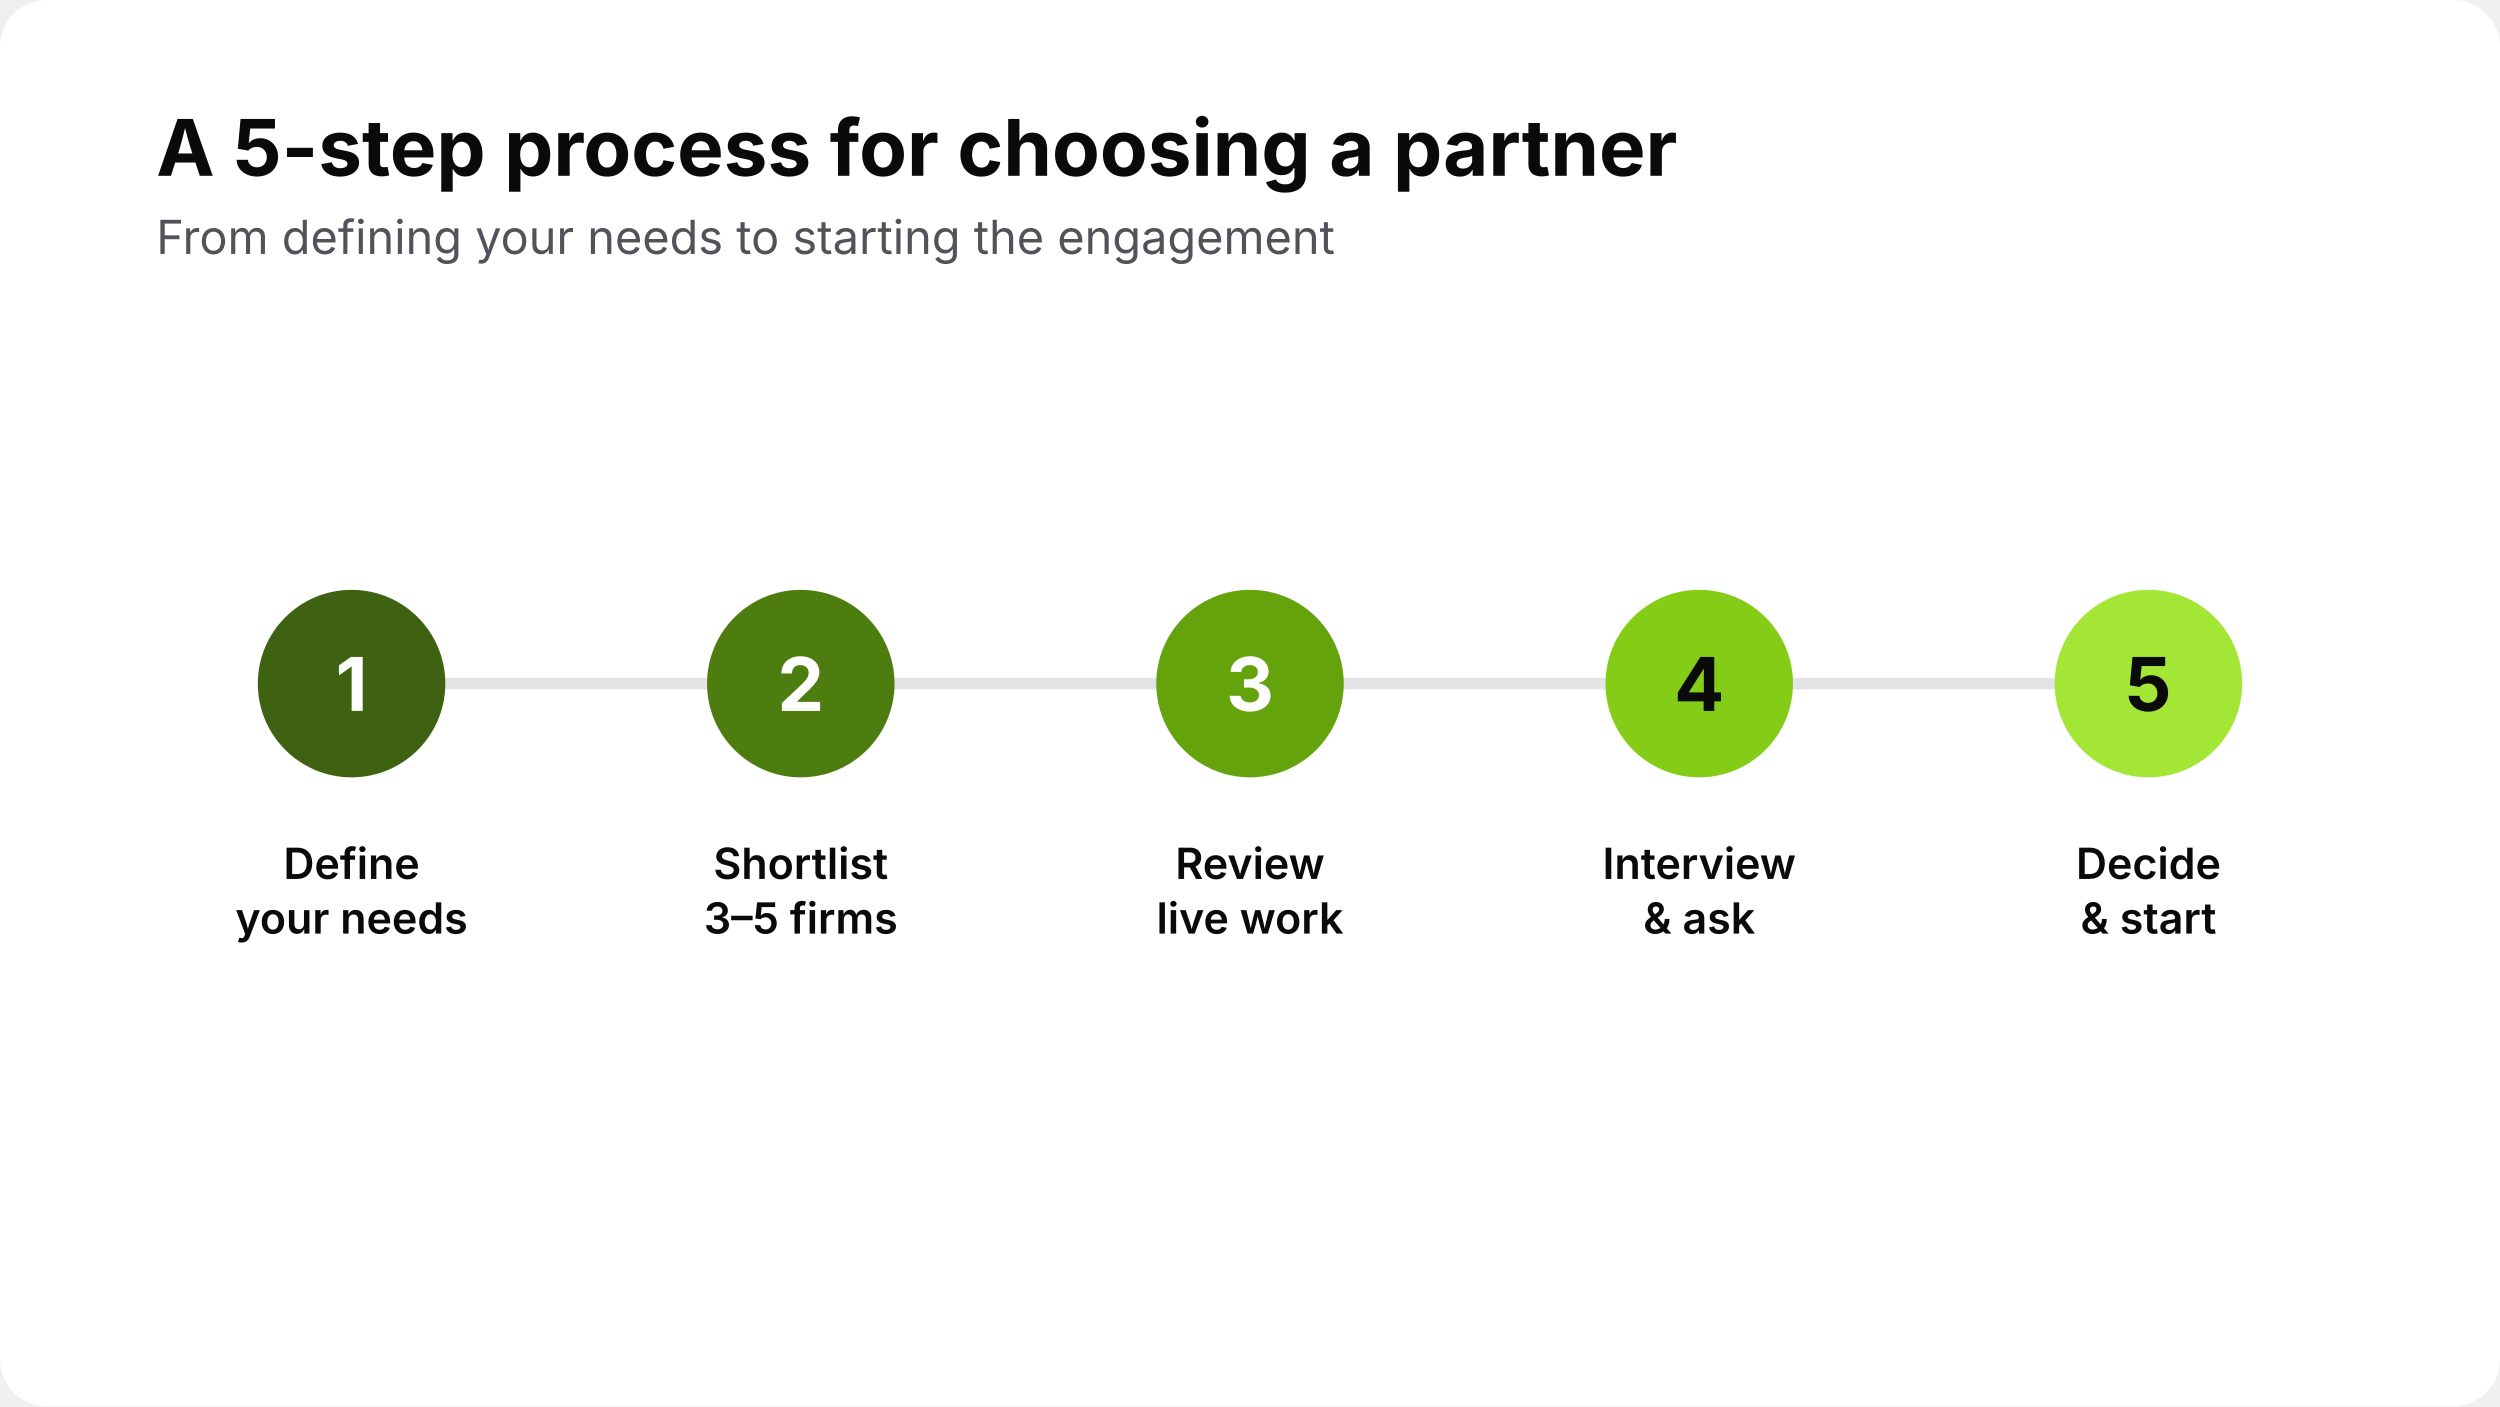
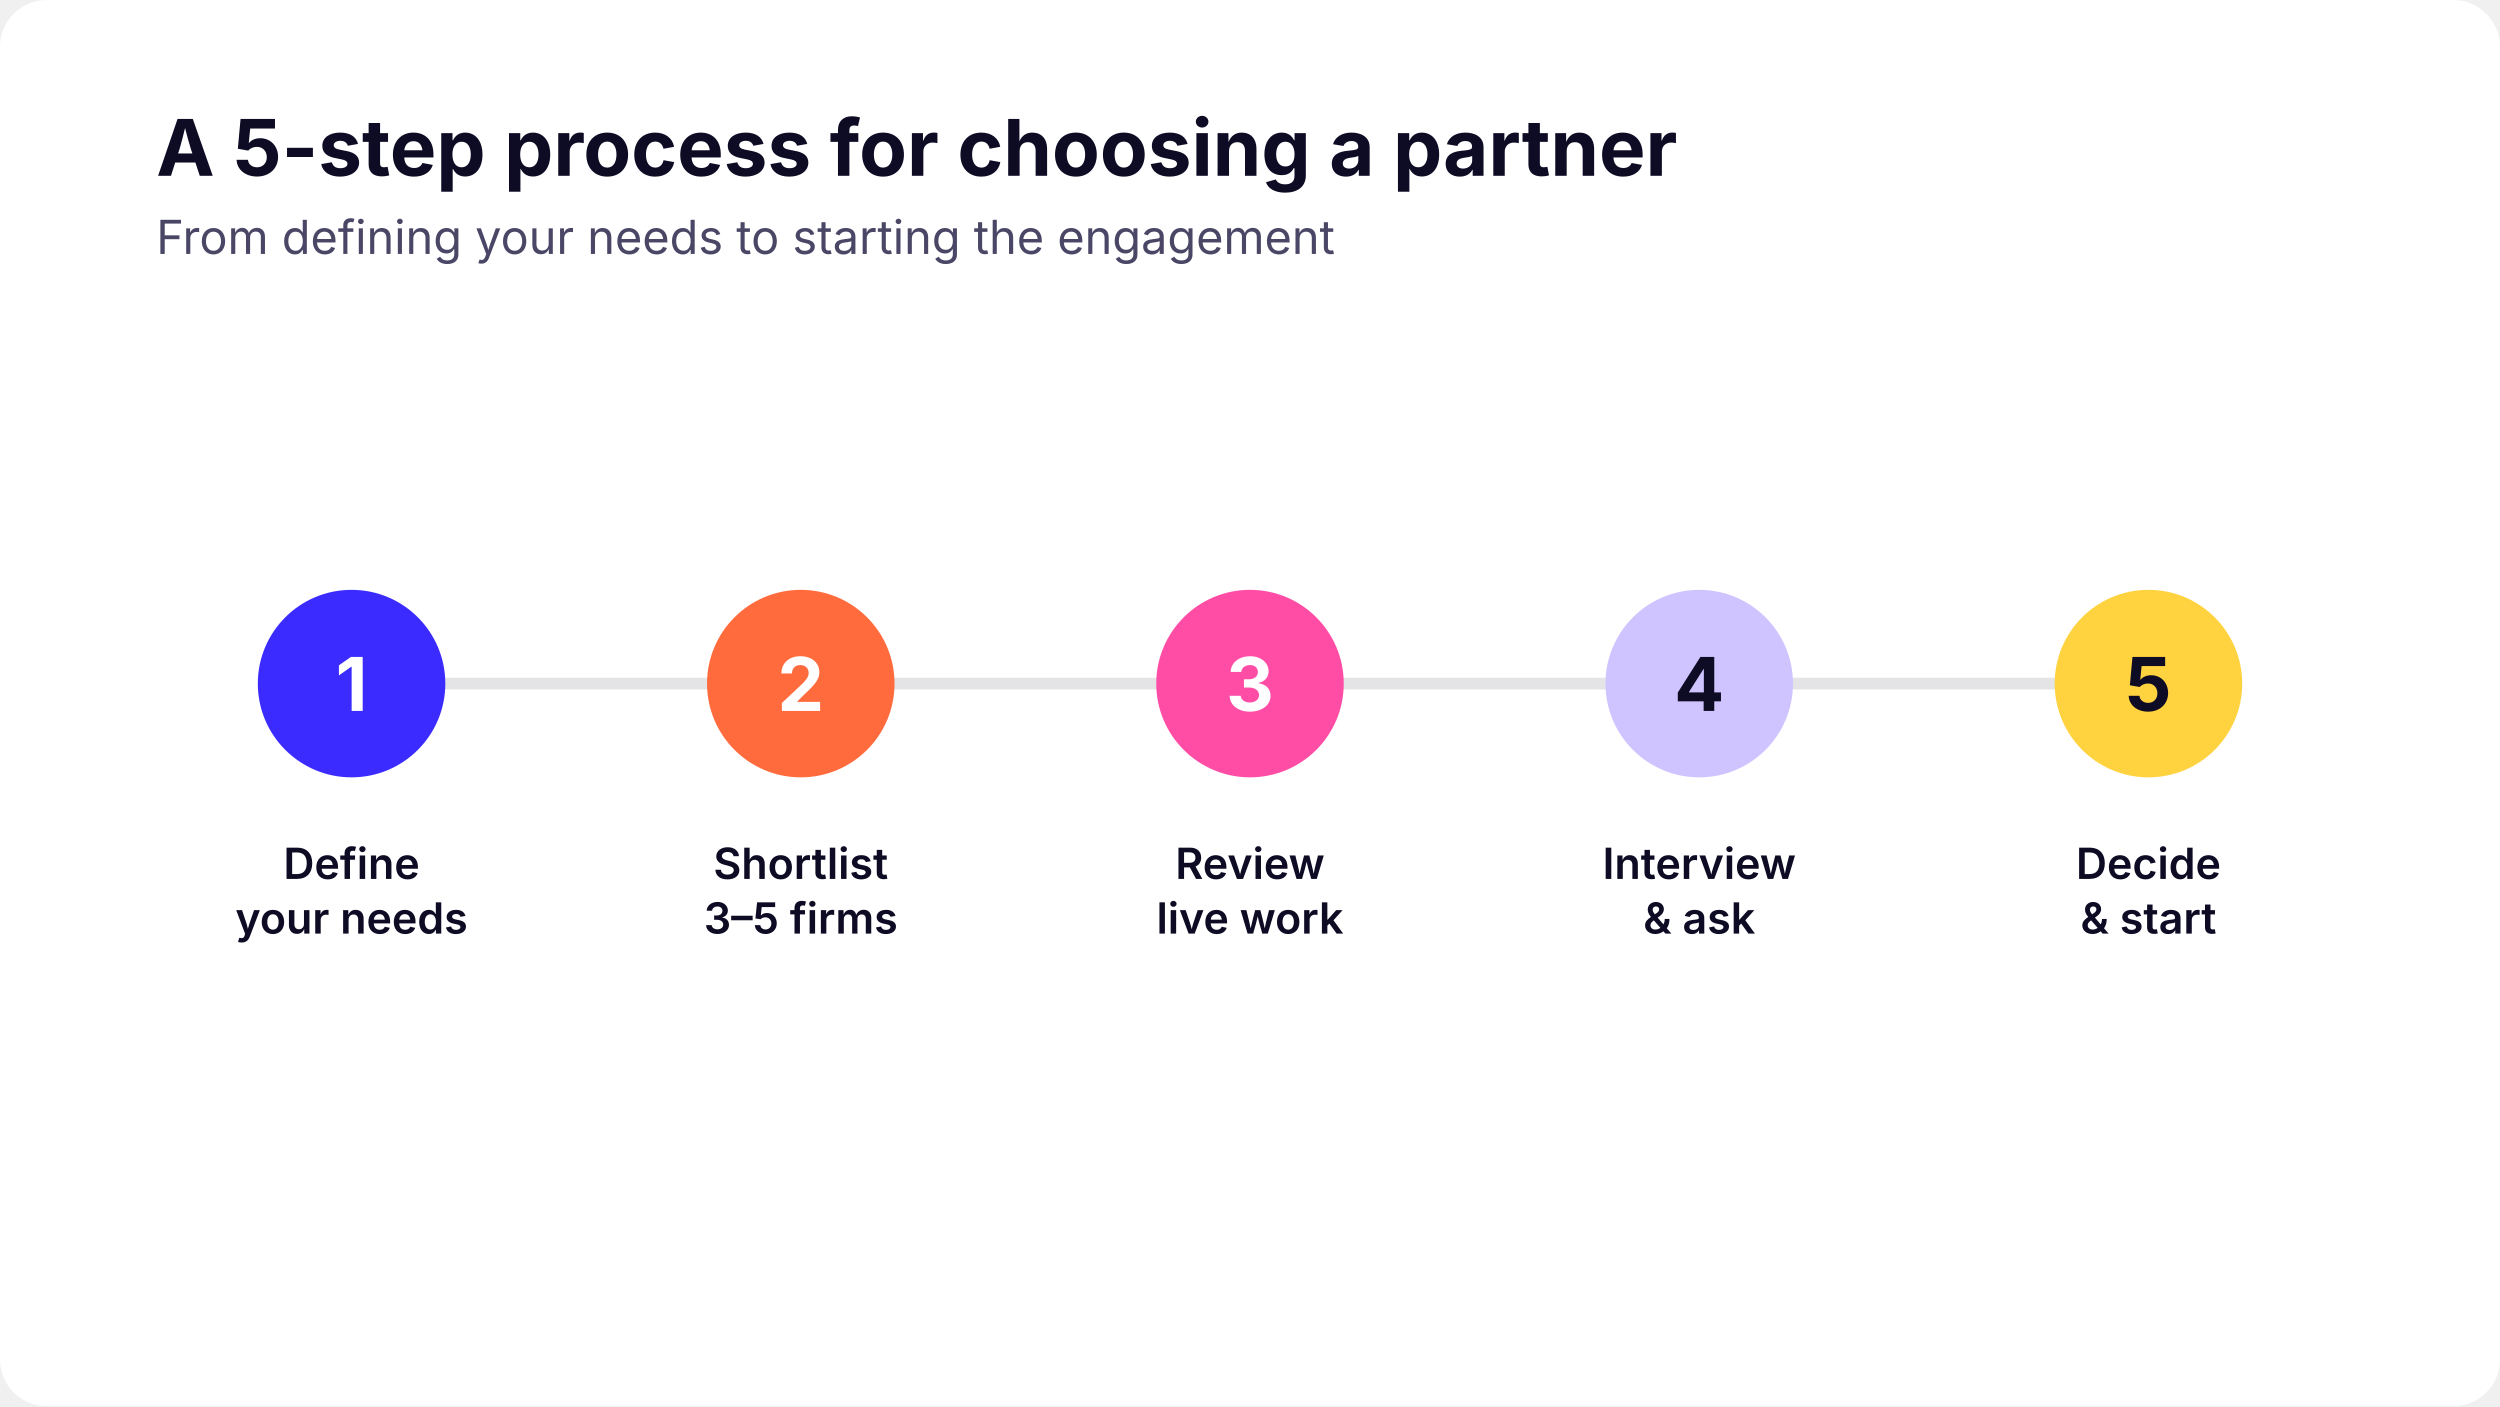
<svg xmlns="http://www.w3.org/2000/svg" viewBox="0 0 1280 720" font-family="Inter, Segoe UI, Helvetica, Arial, sans-serif">
  <rect width="1280" height="720" rx="24" fill="#ffffff" />
-   <text x="80" y="90" font-size="40" font-weight="700" fill="#0a0a0a">A 5-step process for choosing a partner</text>
-   <text x="80" y="130" font-size="24" fill="#52525b">From defining your needs to starting the engagement</text>
+   <text x="80" y="90" font-size="40" font-weight="700" fill="#0e0b24">A 5-step process for choosing a partner</text>
+   <text x="80" y="130" font-size="24" fill="#4a4766">From defining your needs to starting the engagement</text>
  <line x1="180" y1="350" x2="1100" y2="350" stroke="#e4e4e7" stroke-width="6" />
  <g>
-     <circle cx="180" cy="350" r="48" fill="#3f6212" />
-     <circle cx="410" cy="350" r="48" fill="#4d7c0f" />
-     <circle cx="640" cy="350" r="48" fill="#65a30d" />
-     <circle cx="870" cy="350" r="48" fill="#84cc16" />
-     <circle cx="1100" cy="350" r="48" fill="#a3e635" />
+     <circle cx="180" cy="350" r="48" fill="#3b2bff" />
+     <circle cx="410" cy="350" r="48" fill="#ff6b3d" />
+     <circle cx="640" cy="350" r="48" fill="#ff4da6" />
+     <circle cx="870" cy="350" r="48" fill="#cfc4ff" />
+     <circle cx="1100" cy="350" r="48" fill="#ffd23f" />
  </g>
  <g font-size="38" font-weight="700" text-anchor="middle">
    <text x="180" y="364" fill="#ffffff">1</text>
    <text x="410" y="364" fill="#ffffff">2</text>
    <text x="640" y="364" fill="#ffffff">3</text>
-     <text x="870" y="364" fill="#0a0a0a">4</text>
-     <text x="1100" y="364" fill="#0a0a0a">5</text>
+     <text x="870" y="364" fill="#0e0b24">4</text>
+     <text x="1100" y="364" fill="#0e0b24">5</text>
  </g>
-   <g font-size="22" font-weight="600" fill="#0a0a0a" text-anchor="middle">
+   <g font-size="22" font-weight="600" fill="#0e0b24" text-anchor="middle">
    <text x="180" y="450">Define</text>
    <text x="180" y="478">your needs</text>
    <text x="410" y="450">Shortlist</text>
    <text x="410" y="478">3–5 firms</text>
    <text x="640" y="450">Review</text>
    <text x="640" y="478">live work</text>
    <text x="870" y="450">Interview</text>
    <text x="870" y="478">&amp; ask</text>
    <text x="1100" y="450">Decide</text>
    <text x="1100" y="478">&amp; start</text>
  </g>
</svg>
